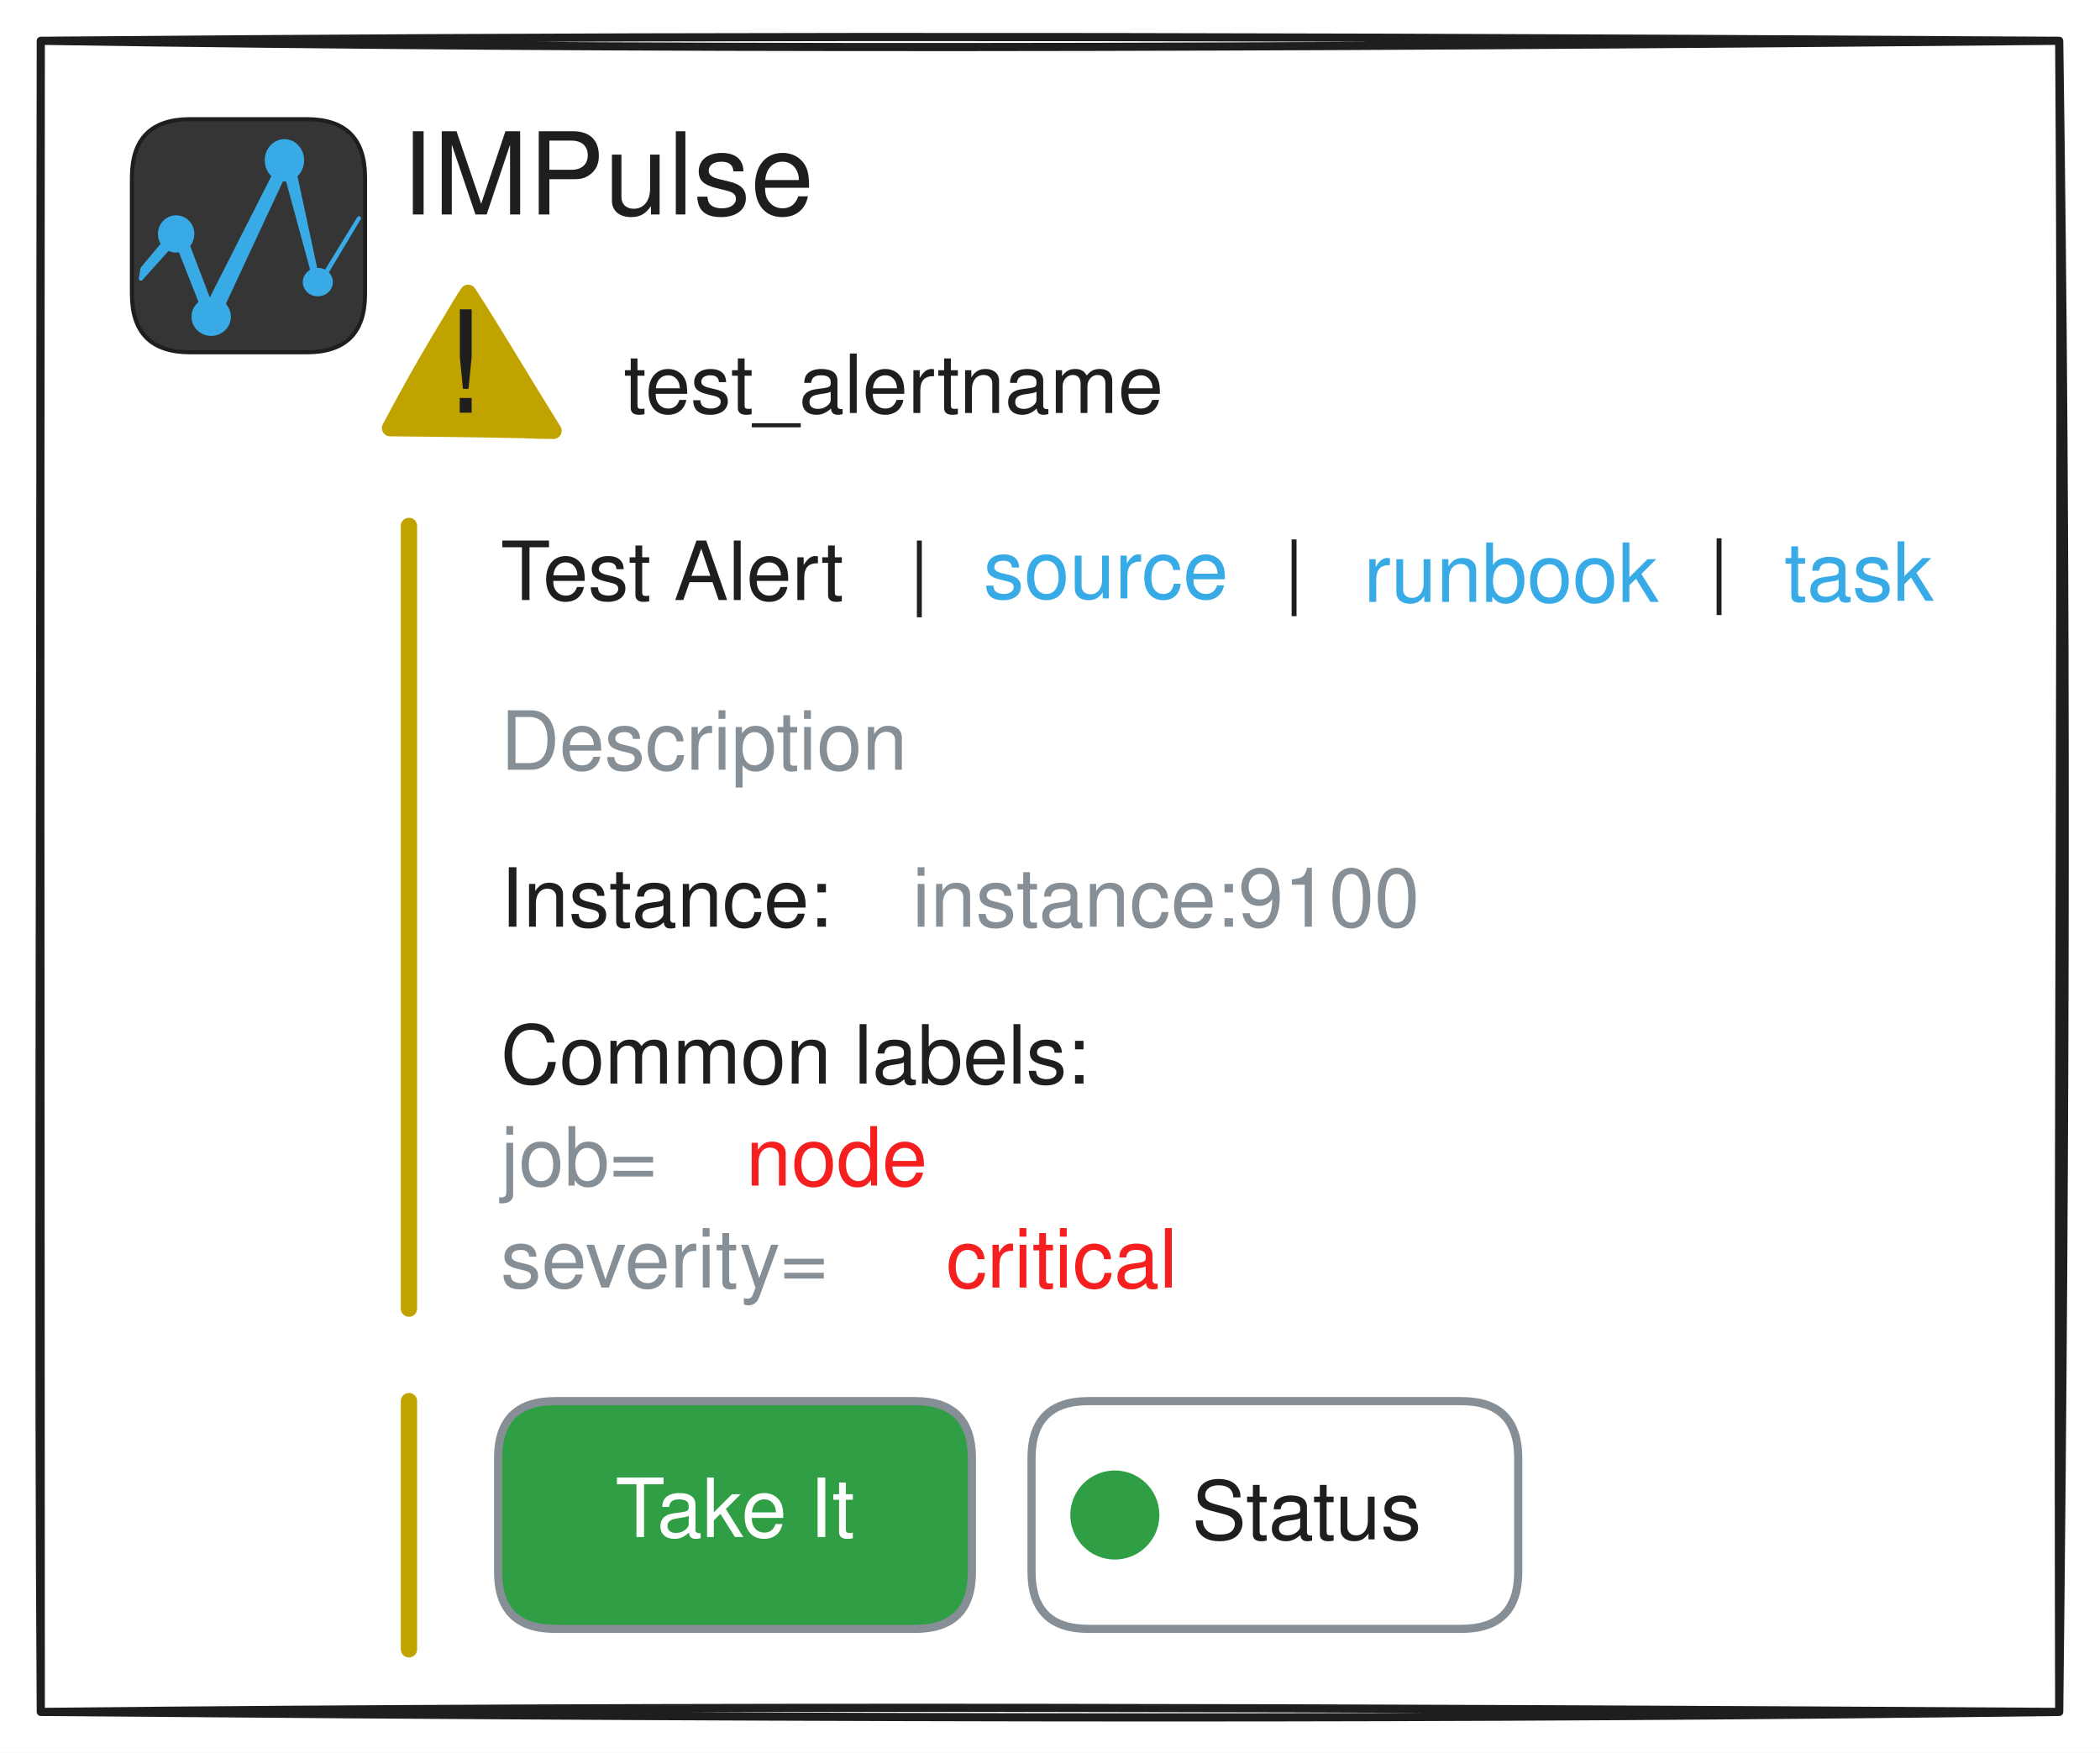
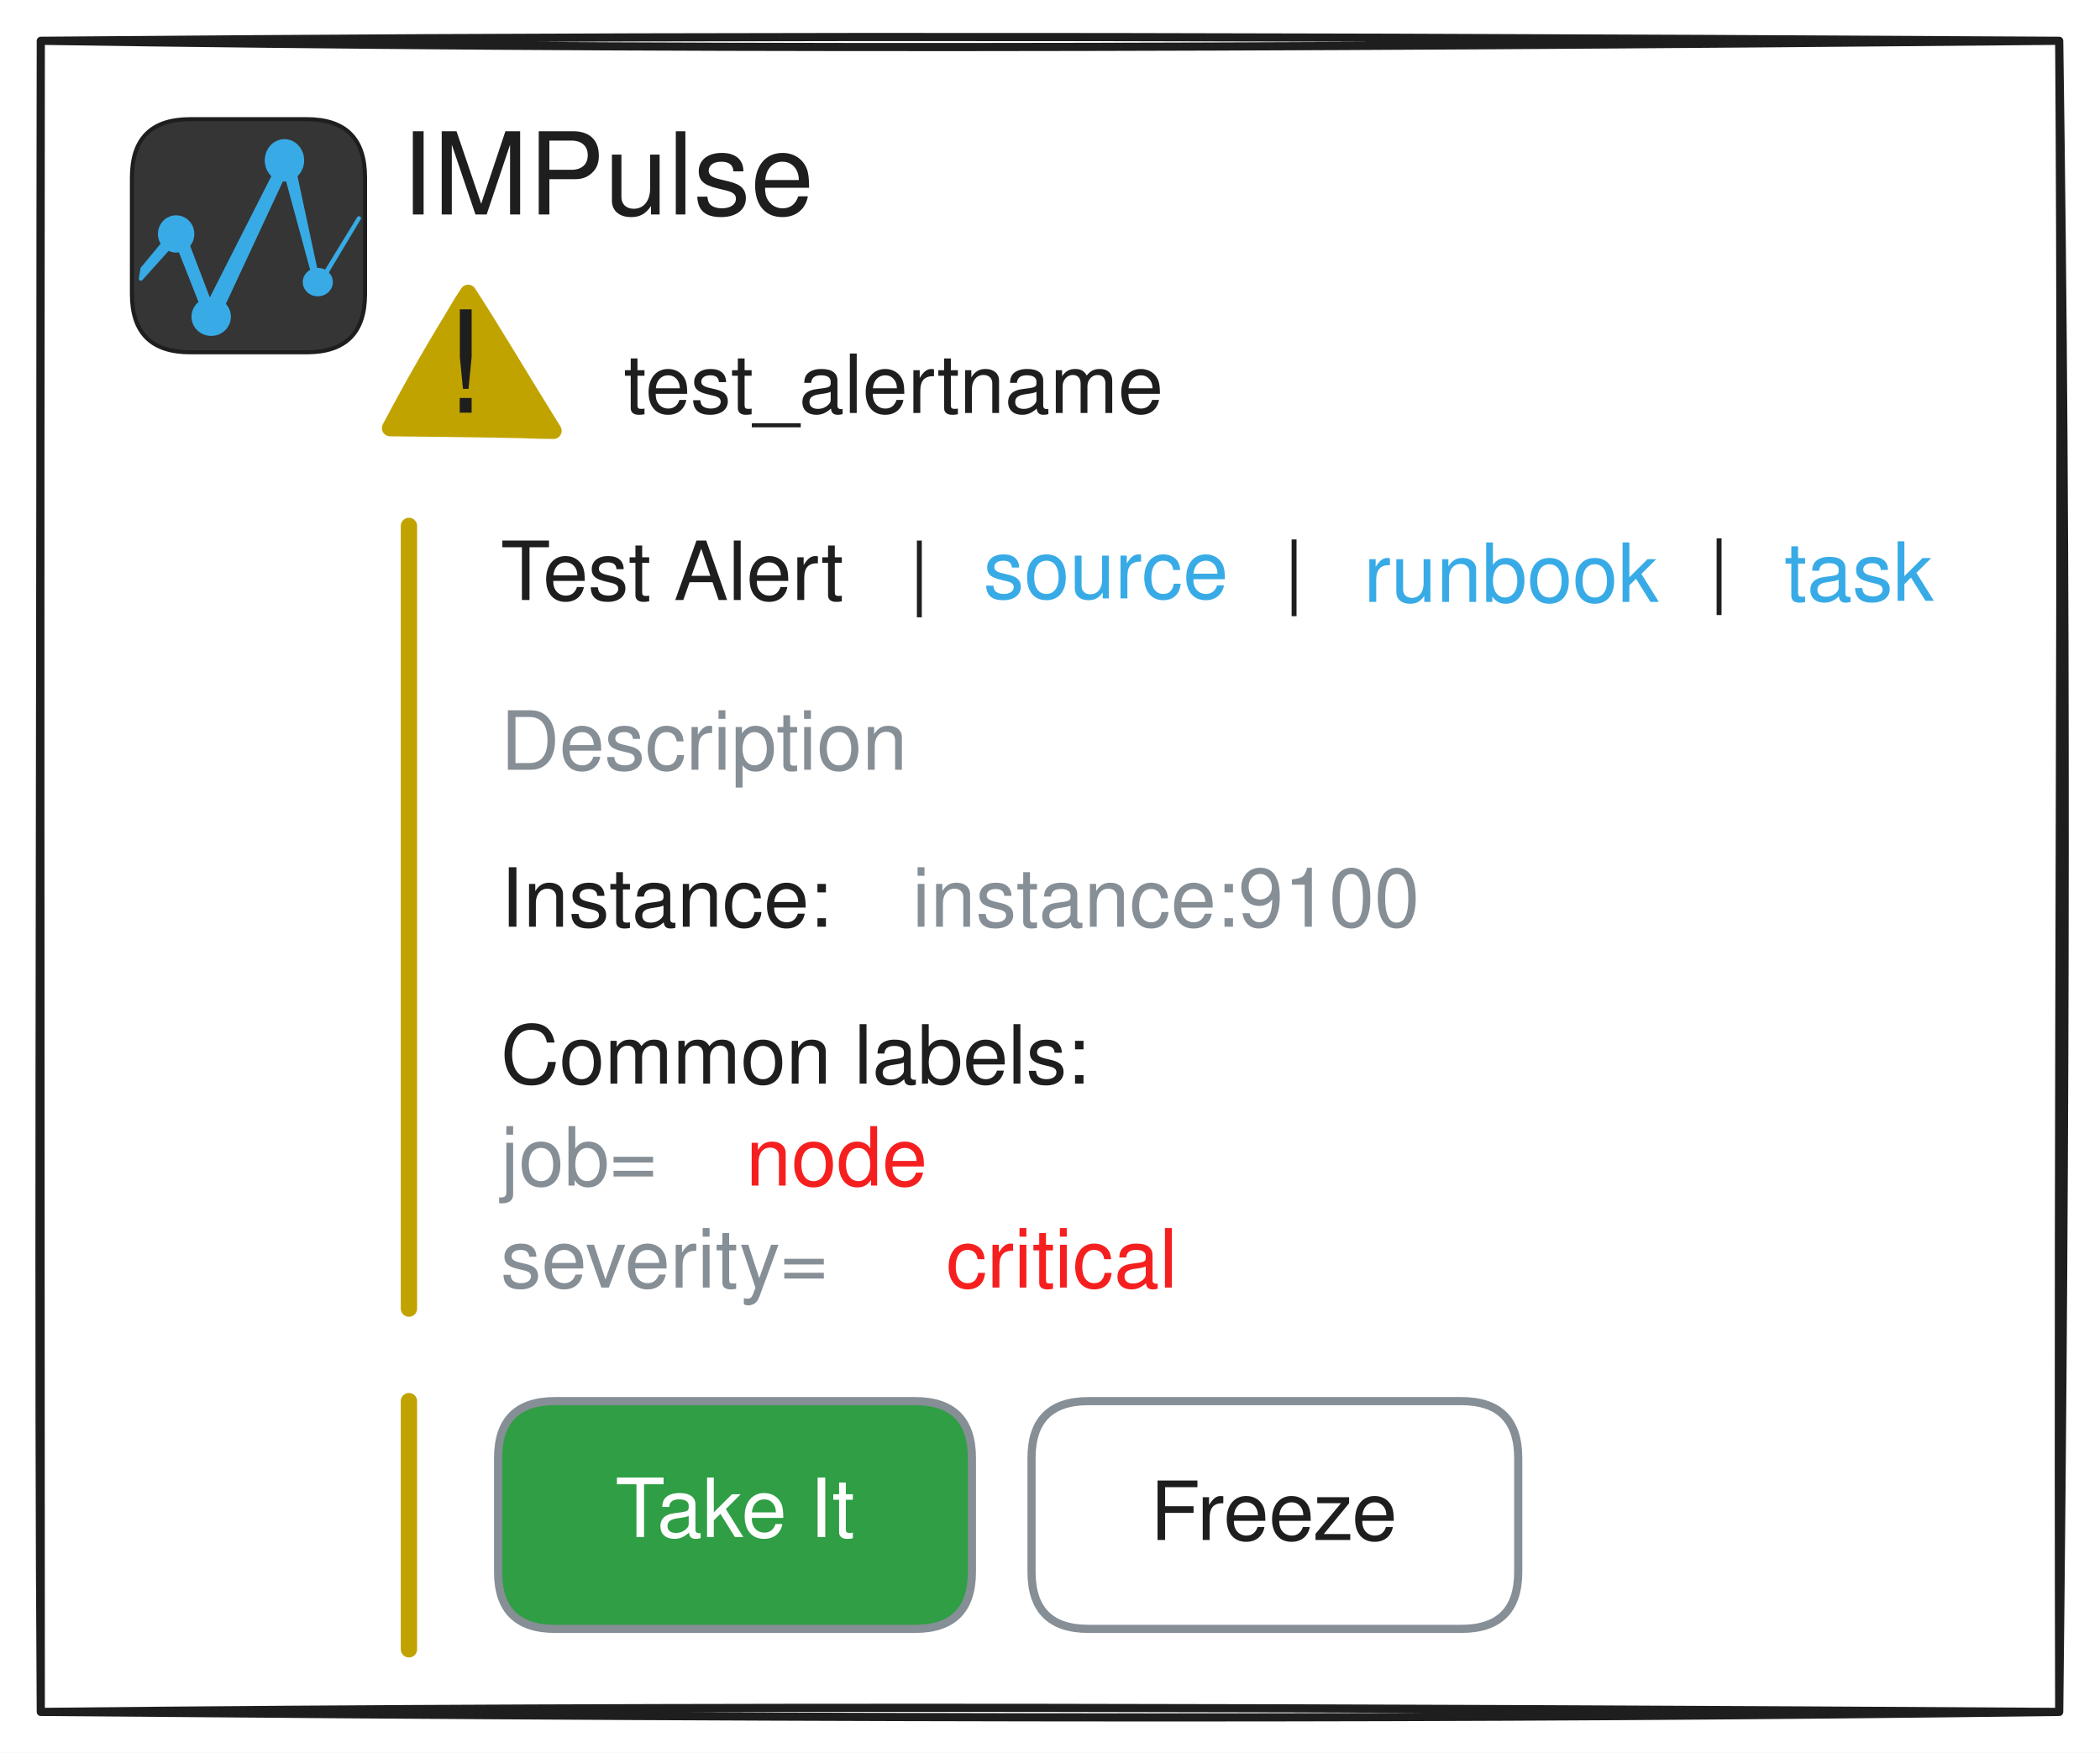
<svg xmlns="http://www.w3.org/2000/svg" version="1.1" viewBox="0 0 514.771 429.663" width="514.771" height="429.663">
  <defs>
    <style class="style-fonts">
      </style>
  </defs>
  <rect x="0" y="0" width="514.771" height="429.663" fill="#ffffff" />
  <g stroke-linecap="round" transform="translate(10 10) rotate(0 247.3856 204.8313)">
    <path d="M0 0 C124.33 -1.03, 247.16 -1.44, 494.77 0 M0 0 C146.37 2.22, 293.07 1.86, 494.77 0 M494.77 0 C495.64 122.54, 494.33 244.22, 494.77 409.66 M494.77 0 C496.69 130.82, 496.44 262.49, 494.77 409.66 M494.77 409.66 C351.78 411.51, 208.75 411.4, 0 409.66 M494.77 409.66 C326.53 408.65, 159.33 408.02, 0 409.66 M0 409.66 C-0.65 316.82, -0.14 224.49, 0 0 M0 409.66 C-0.06 260.91, -0.21 111.13, 0 0" stroke="#1e1e1e" stroke-width="2" fill="none" />
  </g>
  <g transform="translate(98.4026 28.91543) rotate(0 50.57227 16.1)">
    <text x="0" y="23.661" font-family="Helvetica, Segoe UI Emoji" font-size="28px" fill="#1e1e1e" text-anchor="start" style="white-space: pre;" direction="ltr" dominant-baseline="alphabetic">IMPulse</text>
  </g>
  <g stroke-linecap="round" transform="translate(32.34005 29.21727) rotate(0 28.56915 28.56915)">
    <path d="M14.28 0 C25.2 0, 36.12 0, 42.85 0 C52.38 0, 57.14 4.76, 57.14 14.28 C57.14 22.42, 57.14 30.55, 57.14 42.85 C57.14 52.38, 52.38 57.14, 42.85 57.14 C31.88 57.14, 20.9 57.14, 14.28 57.14 C4.76 57.14, 0 52.38, 0 42.85 C0 36.57, 0 30.29, 0 14.28 C0 4.76, 4.76 0, 14.28 0" stroke="none" stroke-width="0" fill="#353535" />
    <path d="M14.28 0 C21.97 0, 29.66 0, 42.85 0 M14.28 0 C25.62 0, 36.95 0, 42.85 0 M42.85 0 C52.38 0, 57.14 4.76, 57.14 14.28 M42.85 0 C52.38 0, 57.14 4.76, 57.14 14.28 M57.14 14.28 C57.14 22.52, 57.14 30.75, 57.14 42.85 M57.14 14.28 C57.14 20.18, 57.14 26.08, 57.14 42.85 M57.14 42.85 C57.14 52.38, 52.38 57.14, 42.85 57.14 M57.14 42.85 C57.14 52.38, 52.38 57.14, 42.85 57.14 M42.85 57.14 C33.67 57.14, 24.49 57.14, 14.28 57.14 M42.85 57.14 C34.87 57.14, 26.89 57.14, 14.28 57.14 M14.28 57.14 C4.76 57.14, 0 52.38, 0 42.85 M14.28 57.14 C4.76 57.14, 0 52.38, 0 42.85 M0 42.85 C0 35.76, 0 28.66, 0 14.28 M0 42.85 C0 36.44, 0 30.02, 0 14.28 M0 14.28 C0 4.76, 4.76 0, 14.28 0 M0 14.28 C0 4.76, 4.76 0, 14.28 0" stroke="#1e1e1e" stroke-width="1" fill="none" />
  </g>
  <g stroke-linecap="round">
    <g transform="translate(34.93636 65.87213) rotate(0 26.3208 -7.580325)" fill-rule="evenodd">
      <path d="M0 0 L9.1 -10.96 L16.43 8.28 L35.89 -30.08 L43.15 3.8 L53.05 -12.37 L42.81 4.72 L35.03 -23.92 L16.94 14.92 L8.22 -7.15 L-0.41 2.45" stroke="none" stroke-width="0" fill="#38abe6" fill-rule="evenodd" />
      <path d="M0 0 C2 -2.41, 4 -4.82, 9.1 -10.96 M0 0 C2.81 -3.39, 5.63 -6.77, 9.1 -10.96 M9.1 -10.96 C11.01 -5.96, 12.91 -0.97, 16.43 8.28 M9.1 -10.96 C11.13 -5.65, 13.15 -0.34, 16.43 8.28 M16.43 8.28 C23.04 -4.75, 29.66 -17.79, 35.89 -30.08 M16.43 8.28 C21.12 -0.96, 25.81 -10.2, 35.89 -30.08 M35.89 -30.08 C38.22 -19.2, 40.56 -8.31, 43.15 3.8 M35.89 -30.08 C37.92 -20.62, 39.95 -11.15, 43.15 3.8 M43.15 3.8 C45.87 -0.64, 48.59 -5.08, 53.05 -12.37 M43.15 3.8 C46.92 -2.36, 50.69 -8.52, 53.05 -12.37 M53.05 -12.37 C50.42 -7.98, 47.79 -3.59, 42.81 4.72 M53.05 -12.37 C50.79 -8.6, 48.54 -4.83, 42.81 4.72 M42.81 4.72 C39.76 -6.52, 36.7 -17.76, 35.03 -23.92 M42.81 4.72 C41.01 -1.92, 39.2 -8.55, 35.03 -23.92 M35.03 -23.92 C30.53 -14.28, 26.04 -4.63, 16.94 14.92 M35.03 -23.92 C28.21 -9.29, 21.39 5.35, 16.94 14.92 M16.94 14.92 C14.2 7.99, 11.46 1.06, 8.22 -7.15 M16.94 14.92 C15.02 10.07, 13.1 5.22, 8.22 -7.15 M8.22 -7.15 C4.95 -3.51, 1.68 0.13, -0.41 2.45 M8.22 -7.15 C5.65 -4.28, 3.07 -1.42, -0.41 2.45 M-0.41 2.45 C-0.33 1.93, -0.24 1.42, 0 0 M-0.41 2.45 C-0.25 1.48, -0.09 0.51, 0 0" stroke="#38abe6" stroke-width="1" fill="none" />
    </g>
  </g>
  <mask />
  <g stroke-linecap="round" transform="translate(65.39795 34.6108) rotate(0 4.328093 4.695215)">
    <path d="M8.66 4.7 C8.66 4.97, 8.63 5.24, 8.59 5.51 C8.55 5.78, 8.48 6.05, 8.4 6.3 C8.31 6.56, 8.2 6.81, 8.08 7.04 C7.95 7.28, 7.8 7.51, 7.64 7.71 C7.48 7.92, 7.3 8.12, 7.11 8.29 C6.92 8.47, 6.71 8.63, 6.49 8.76 C6.28 8.9, 6.04 9.01, 5.81 9.11 C5.57 9.2, 5.33 9.27, 5.08 9.32 C4.83 9.37, 4.58 9.39, 4.33 9.39 C4.08 9.39, 3.82 9.37, 3.58 9.32 C3.33 9.27, 3.08 9.2, 2.85 9.11 C2.61 9.01, 2.38 8.9, 2.16 8.76 C1.95 8.63, 1.74 8.47, 1.55 8.29 C1.35 8.12, 1.17 7.92, 1.01 7.71 C0.85 7.51, 0.71 7.28, 0.58 7.04 C0.45 6.81, 0.35 6.56, 0.26 6.3 C0.18 6.05, 0.11 5.78, 0.07 5.51 C0.02 5.24, 0 4.97, 0 4.7 C0 4.42, 0.02 4.15, 0.07 3.88 C0.11 3.61, 0.18 3.34, 0.26 3.09 C0.35 2.83, 0.45 2.58, 0.58 2.35 C0.71 2.11, 0.85 1.89, 1.01 1.68 C1.17 1.47, 1.35 1.27, 1.55 1.1 C1.74 0.92, 1.95 0.76, 2.16 0.63 C2.38 0.49, 2.61 0.38, 2.85 0.28 C3.08 0.19, 3.33 0.12, 3.58 0.07 C3.82 0.02, 4.08 0, 4.33 0 C4.58 0, 4.83 0.02, 5.08 0.07 C5.33 0.12, 5.57 0.19, 5.81 0.28 C6.04 0.38, 6.28 0.49, 6.49 0.63 C6.71 0.76, 6.92 0.92, 7.11 1.1 C7.3 1.27, 7.48 1.47, 7.64 1.68 C7.8 1.89, 7.95 2.11, 8.08 2.35 C8.2 2.58, 8.31 2.83, 8.4 3.09 C8.48 3.34, 8.55 3.61, 8.59 3.88 C8.63 4.15, 8.65 4.56, 8.66 4.7 C8.67 4.83, 8.67 4.56, 8.66 4.7" stroke="none" stroke-width="0" fill="#38abe6" />
    <path d="M8.66 4.7 C8.66 4.97, 8.63 5.24, 8.59 5.51 C8.55 5.78, 8.48 6.05, 8.4 6.3 C8.31 6.56, 8.2 6.81, 8.08 7.04 C7.95 7.28, 7.8 7.51, 7.64 7.71 C7.48 7.92, 7.3 8.12, 7.11 8.29 C6.92 8.47, 6.71 8.63, 6.49 8.76 C6.28 8.9, 6.04 9.01, 5.81 9.11 C5.57 9.2, 5.33 9.27, 5.08 9.32 C4.83 9.37, 4.58 9.39, 4.33 9.39 C4.08 9.39, 3.82 9.37, 3.58 9.32 C3.33 9.27, 3.08 9.2, 2.85 9.11 C2.61 9.01, 2.38 8.9, 2.16 8.76 C1.95 8.63, 1.74 8.47, 1.55 8.29 C1.35 8.12, 1.17 7.92, 1.01 7.71 C0.85 7.51, 0.71 7.28, 0.58 7.04 C0.45 6.81, 0.35 6.56, 0.26 6.3 C0.18 6.05, 0.11 5.78, 0.07 5.51 C0.02 5.24, 0 4.97, 0 4.7 C0 4.42, 0.02 4.15, 0.07 3.88 C0.11 3.61, 0.18 3.34, 0.26 3.09 C0.35 2.83, 0.45 2.58, 0.58 2.35 C0.71 2.11, 0.85 1.89, 1.01 1.68 C1.17 1.47, 1.35 1.27, 1.55 1.1 C1.74 0.92, 1.95 0.76, 2.16 0.63 C2.38 0.49, 2.61 0.38, 2.85 0.28 C3.08 0.19, 3.33 0.12, 3.58 0.07 C3.82 0.02, 4.08 0, 4.33 0 C4.58 0, 4.83 0.02, 5.08 0.07 C5.33 0.12, 5.57 0.19, 5.81 0.28 C6.04 0.38, 6.28 0.49, 6.49 0.63 C6.71 0.76, 6.92 0.92, 7.11 1.1 C7.3 1.27, 7.48 1.47, 7.64 1.68 C7.8 1.89, 7.95 2.11, 8.08 2.35 C8.2 2.58, 8.31 2.83, 8.4 3.09 C8.48 3.34, 8.55 3.61, 8.59 3.88 C8.63 4.15, 8.65 4.56, 8.66 4.7 C8.67 4.83, 8.67 4.56, 8.66 4.7" stroke="#38abe6" stroke-width="1" fill="none" />
  </g>
  <g stroke-linecap="round" transform="translate(47.44154 73.42686) rotate(0 4.328104 4.209458)">
    <path d="M8.66 4.21 C8.66 4.45, 8.63 4.7, 8.59 4.94 C8.55 5.18, 8.48 5.42, 8.4 5.65 C8.31 5.88, 8.2 6.1, 8.08 6.31 C7.95 6.53, 7.8 6.73, 7.64 6.92 C7.48 7.1, 7.3 7.28, 7.11 7.43 C6.92 7.59, 6.71 7.73, 6.49 7.85 C6.28 7.98, 6.04 8.08, 5.81 8.17 C5.57 8.25, 5.33 8.31, 5.08 8.35 C4.83 8.4, 4.58 8.42, 4.33 8.42 C4.08 8.42, 3.82 8.4, 3.58 8.35 C3.33 8.31, 3.08 8.25, 2.85 8.17 C2.61 8.08, 2.38 7.98, 2.16 7.85 C1.95 7.73, 1.74 7.59, 1.55 7.43 C1.35 7.28, 1.17 7.1, 1.01 6.92 C0.85 6.73, 0.71 6.53, 0.58 6.31 C0.45 6.1, 0.35 5.88, 0.26 5.65 C0.18 5.42, 0.11 5.18, 0.07 4.94 C0.02 4.7, 0 4.45, 0 4.21 C0 3.97, 0.02 3.72, 0.07 3.48 C0.11 3.24, 0.18 3, 0.26 2.77 C0.35 2.54, 0.45 2.32, 0.58 2.1 C0.71 1.89, 0.85 1.69, 1.01 1.5 C1.17 1.32, 1.35 1.14, 1.55 0.98 C1.74 0.83, 1.95 0.69, 2.16 0.56 C2.38 0.44, 2.61 0.34, 2.85 0.25 C3.08 0.17, 3.33 0.11, 3.58 0.06 C3.82 0.02, 4.08 0, 4.33 0 C4.58 0, 4.83 0.02, 5.08 0.06 C5.33 0.11, 5.57 0.17, 5.81 0.25 C6.04 0.34, 6.28 0.44, 6.49 0.56 C6.71 0.69, 6.92 0.83, 7.11 0.98 C7.3 1.14, 7.48 1.32, 7.64 1.5 C7.8 1.69, 7.95 1.89, 8.08 2.1 C8.2 2.32, 8.31 2.54, 8.4 2.77 C8.48 3, 8.55 3.24, 8.59 3.48 C8.63 3.72, 8.65 4.09, 8.66 4.21 C8.67 4.33, 8.67 4.09, 8.66 4.21" stroke="none" stroke-width="0" fill="#38abe6" />
    <path d="M8.66 4.21 C8.66 4.45, 8.63 4.7, 8.59 4.94 C8.55 5.18, 8.48 5.42, 8.4 5.65 C8.31 5.88, 8.2 6.1, 8.08 6.31 C7.95 6.53, 7.8 6.73, 7.64 6.92 C7.48 7.1, 7.3 7.28, 7.11 7.43 C6.92 7.59, 6.71 7.73, 6.49 7.85 C6.28 7.98, 6.04 8.08, 5.81 8.17 C5.57 8.25, 5.33 8.31, 5.08 8.35 C4.83 8.4, 4.58 8.42, 4.33 8.42 C4.08 8.42, 3.82 8.4, 3.58 8.35 C3.33 8.31, 3.08 8.25, 2.85 8.17 C2.61 8.08, 2.38 7.98, 2.16 7.85 C1.95 7.73, 1.74 7.59, 1.55 7.43 C1.35 7.28, 1.17 7.1, 1.01 6.92 C0.85 6.73, 0.71 6.53, 0.58 6.31 C0.45 6.1, 0.35 5.88, 0.26 5.65 C0.18 5.42, 0.11 5.18, 0.07 4.94 C0.02 4.7, 0 4.45, 0 4.21 C0 3.97, 0.02 3.72, 0.07 3.48 C0.11 3.24, 0.18 3, 0.26 2.77 C0.35 2.54, 0.45 2.32, 0.58 2.1 C0.71 1.89, 0.85 1.69, 1.01 1.5 C1.17 1.32, 1.35 1.14, 1.55 0.98 C1.74 0.83, 1.95 0.69, 2.16 0.56 C2.38 0.44, 2.61 0.34, 2.85 0.25 C3.08 0.17, 3.33 0.11, 3.58 0.06 C3.82 0.02, 4.08 0, 4.33 0 C4.58 0, 4.83 0.02, 5.08 0.06 C5.33 0.11, 5.57 0.17, 5.81 0.25 C6.04 0.34, 6.28 0.44, 6.49 0.56 C6.71 0.69, 6.92 0.83, 7.11 0.98 C7.3 1.14, 7.48 1.32, 7.64 1.5 C7.8 1.69, 7.95 1.89, 8.08 2.1 C8.2 2.32, 8.31 2.54, 8.4 2.77 C8.48 3, 8.55 3.24, 8.59 3.48 C8.63 3.72, 8.65 4.09, 8.66 4.21 C8.67 4.33, 8.67 4.09, 8.66 4.21" stroke="#38abe6" stroke-width="1" fill="none" />
  </g>
  <g stroke-linecap="round" transform="translate(39.2104 53.28057) rotate(0 3.967423 4.069666)">
    <path d="M7.93 4.07 C7.93 4.31, 7.91 4.54, 7.87 4.78 C7.83 5.01, 7.77 5.24, 7.7 5.46 C7.62 5.68, 7.52 5.9, 7.4 6.1 C7.29 6.31, 7.15 6.51, 7.01 6.69 C6.86 6.87, 6.69 7.04, 6.52 7.19 C6.34 7.34, 6.15 7.48, 5.95 7.59 C5.75 7.71, 5.54 7.81, 5.32 7.89 C5.11 7.97, 4.88 8.04, 4.66 8.08 C4.43 8.12, 4.2 8.14, 3.97 8.14 C3.74 8.14, 3.5 8.12, 3.28 8.08 C3.05 8.04, 2.83 7.97, 2.61 7.89 C2.39 7.81, 2.18 7.71, 1.98 7.59 C1.78 7.48, 1.59 7.34, 1.42 7.19 C1.24 7.04, 1.08 6.87, 0.93 6.69 C0.78 6.51, 0.65 6.31, 0.53 6.1 C0.42 5.9, 0.32 5.68, 0.24 5.46 C0.16 5.24, 0.1 5.01, 0.06 4.78 C0.02 4.54, 0 4.31, 0 4.07 C0 3.83, 0.02 3.59, 0.06 3.36 C0.1 3.13, 0.16 2.9, 0.24 2.68 C0.32 2.46, 0.42 2.24, 0.53 2.03 C0.65 1.83, 0.78 1.63, 0.93 1.45 C1.08 1.27, 1.24 1.1, 1.42 0.95 C1.59 0.8, 1.78 0.66, 1.98 0.55 C2.18 0.43, 2.39 0.33, 2.61 0.25 C2.83 0.16, 3.05 0.1, 3.28 0.06 C3.5 0.02, 3.74 0, 3.97 0 C4.2 0, 4.43 0.02, 4.66 0.06 C4.88 0.1, 5.11 0.16, 5.32 0.25 C5.54 0.33, 5.75 0.43, 5.95 0.55 C6.15 0.66, 6.34 0.8, 6.52 0.95 C6.69 1.1, 6.86 1.27, 7.01 1.45 C7.15 1.63, 7.29 1.83, 7.4 2.03 C7.52 2.24, 7.62 2.46, 7.7 2.68 C7.77 2.9, 7.83 3.13, 7.87 3.36 C7.91 3.59, 7.92 3.95, 7.93 4.07 C7.94 4.19, 7.94 3.95, 7.93 4.07" stroke="none" stroke-width="0" fill="#38abe6" />
    <path d="M7.93 4.07 C7.93 4.31, 7.91 4.54, 7.87 4.78 C7.83 5.01, 7.77 5.24, 7.7 5.46 C7.62 5.68, 7.52 5.9, 7.4 6.1 C7.29 6.31, 7.15 6.51, 7.01 6.69 C6.86 6.87, 6.69 7.04, 6.52 7.19 C6.34 7.34, 6.15 7.48, 5.95 7.59 C5.75 7.71, 5.54 7.81, 5.32 7.89 C5.11 7.97, 4.88 8.04, 4.66 8.08 C4.43 8.12, 4.2 8.14, 3.97 8.14 C3.74 8.14, 3.5 8.12, 3.28 8.08 C3.05 8.04, 2.83 7.97, 2.61 7.89 C2.39 7.81, 2.18 7.71, 1.98 7.59 C1.78 7.48, 1.59 7.34, 1.42 7.19 C1.24 7.04, 1.08 6.87, 0.93 6.69 C0.78 6.51, 0.65 6.31, 0.53 6.1 C0.42 5.9, 0.32 5.68, 0.24 5.46 C0.16 5.24, 0.1 5.01, 0.06 4.78 C0.02 4.54, 0 4.31, 0 4.07 C0 3.83, 0.02 3.59, 0.06 3.36 C0.1 3.13, 0.16 2.9, 0.24 2.68 C0.32 2.46, 0.42 2.24, 0.53 2.03 C0.65 1.83, 0.78 1.63, 0.93 1.45 C1.08 1.27, 1.24 1.1, 1.42 0.95 C1.59 0.8, 1.78 0.66, 1.98 0.55 C2.18 0.43, 2.39 0.33, 2.61 0.25 C2.83 0.16, 3.05 0.1, 3.28 0.06 C3.5 0.02, 3.74 0, 3.97 0 C4.2 0, 4.43 0.02, 4.66 0.06 C4.88 0.1, 5.11 0.16, 5.32 0.25 C5.54 0.33, 5.75 0.43, 5.95 0.55 C6.15 0.66, 6.34 0.8, 6.52 0.95 C6.69 1.1, 6.86 1.27, 7.01 1.45 C7.15 1.63, 7.29 1.83, 7.4 2.03 C7.52 2.24, 7.62 2.46, 7.7 2.68 C7.77 2.9, 7.83 3.13, 7.87 3.36 C7.91 3.59, 7.92 3.95, 7.93 4.07 C7.94 4.19, 7.94 3.95, 7.93 4.07" stroke="#38abe6" stroke-width="1" fill="none" />
  </g>
  <g stroke-linecap="round" transform="translate(74.70955 66.16183) rotate(0 3.194536 2.989254)">
    <path d="M6.39 2.99 C6.39 3.16, 6.37 3.34, 6.34 3.51 C6.31 3.68, 6.26 3.85, 6.2 4.01 C6.13 4.17, 6.05 4.33, 5.96 4.48 C5.87 4.63, 5.76 4.78, 5.64 4.91 C5.52 5.04, 5.39 5.17, 5.25 5.28 C5.11 5.39, 4.95 5.49, 4.79 5.58 C4.63 5.66, 4.46 5.74, 4.29 5.8 C4.11 5.86, 3.93 5.9, 3.75 5.93 C3.57 5.96, 3.38 5.98, 3.19 5.98 C3.01 5.98, 2.82 5.96, 2.64 5.93 C2.46 5.9, 2.28 5.86, 2.1 5.8 C1.93 5.74, 1.76 5.66, 1.6 5.58 C1.44 5.49, 1.28 5.39, 1.14 5.28 C1 5.17, 0.87 5.04, 0.75 4.91 C0.63 4.78, 0.52 4.63, 0.43 4.48 C0.34 4.33, 0.26 4.17, 0.19 4.01 C0.13 3.85, 0.08 3.68, 0.05 3.51 C0.02 3.34, 0 3.16, 0 2.99 C0 2.82, 0.02 2.64, 0.05 2.47 C0.08 2.3, 0.13 2.13, 0.19 1.97 C0.26 1.8, 0.34 1.64, 0.43 1.49 C0.52 1.34, 0.63 1.2, 0.75 1.07 C0.87 0.94, 1 0.81, 1.14 0.7 C1.28 0.59, 1.44 0.49, 1.6 0.4 C1.76 0.31, 1.93 0.24, 2.1 0.18 C2.28 0.12, 2.46 0.08, 2.64 0.05 C2.82 0.02, 3.01 0, 3.19 0 C3.38 0, 3.57 0.02, 3.75 0.05 C3.93 0.08, 4.11 0.12, 4.29 0.18 C4.46 0.24, 4.63 0.31, 4.79 0.4 C4.95 0.49, 5.11 0.59, 5.25 0.7 C5.39 0.81, 5.52 0.94, 5.64 1.07 C5.76 1.2, 5.87 1.34, 5.96 1.49 C6.05 1.64, 6.13 1.8, 6.2 1.97 C6.26 2.13, 6.31 2.3, 6.34 2.47 C6.37 2.64, 6.38 2.9, 6.39 2.99 C6.4 3.08, 6.4 2.9, 6.39 2.99" stroke="none" stroke-width="0" fill="#38abe6" />
    <path d="M6.39 2.99 C6.39 3.16, 6.37 3.34, 6.34 3.51 C6.31 3.68, 6.26 3.85, 6.2 4.01 C6.13 4.17, 6.05 4.33, 5.96 4.48 C5.87 4.63, 5.76 4.78, 5.64 4.91 C5.52 5.04, 5.39 5.17, 5.25 5.28 C5.11 5.39, 4.95 5.49, 4.79 5.58 C4.63 5.66, 4.46 5.74, 4.29 5.8 C4.11 5.86, 3.93 5.9, 3.75 5.93 C3.57 5.96, 3.38 5.98, 3.19 5.98 C3.01 5.98, 2.82 5.96, 2.64 5.93 C2.46 5.9, 2.28 5.86, 2.1 5.8 C1.93 5.74, 1.76 5.66, 1.6 5.58 C1.44 5.49, 1.28 5.39, 1.14 5.28 C1 5.17, 0.87 5.04, 0.75 4.91 C0.63 4.78, 0.52 4.63, 0.43 4.48 C0.34 4.33, 0.26 4.17, 0.19 4.01 C0.13 3.85, 0.08 3.68, 0.05 3.51 C0.02 3.34, 0 3.16, 0 2.99 C0 2.82, 0.02 2.64, 0.05 2.47 C0.08 2.3, 0.13 2.13, 0.19 1.97 C0.26 1.8, 0.34 1.64, 0.43 1.49 C0.52 1.34, 0.63 1.2, 0.75 1.07 C0.87 0.94, 1 0.81, 1.14 0.7 C1.28 0.59, 1.44 0.49, 1.6 0.4 C1.76 0.31, 1.93 0.24, 2.1 0.18 C2.28 0.12, 2.46 0.08, 2.64 0.05 C2.82 0.02, 3.01 0, 3.19 0 C3.38 0, 3.57 0.02, 3.75 0.05 C3.93 0.08, 4.11 0.12, 4.29 0.18 C4.46 0.24, 4.63 0.31, 4.79 0.4 C4.95 0.49, 5.11 0.59, 5.25 0.7 C5.39 0.81, 5.52 0.94, 5.64 1.07 C5.76 1.2, 5.87 1.34, 5.96 1.49 C6.05 1.64, 6.13 1.8, 6.2 1.97 C6.26 2.13, 6.31 2.3, 6.34 2.47 C6.37 2.64, 6.38 2.9, 6.39 2.99 C6.4 3.08, 6.4 2.9, 6.39 2.99" stroke="#38abe6" stroke-width="1" fill="none" />
  </g>
  <g transform="translate(152.9048 84.33413) rotate(0 66.14746 11.5)">
    <text x="0" y="16.9" font-family="Helvetica, Segoe UI Emoji" font-size="20px" fill="#1e1e1e" text-anchor="start" style="white-space: pre;" direction="ltr" dominant-baseline="alphabetic">test_alertname</text>
  </g>
  <g stroke-linecap="round">
    <g transform="translate(100.2472 128.9282) rotate(0 0 95.93748)">
      <path d="M0 0 C0 56.85, 0 113.69, 0 191.87 M0 0 C0 76.6, 0 153.2, 0 191.87" stroke="#c1a300" stroke-width="4" fill="none" />
    </g>
  </g>
  <mask />
  <g transform="translate(122.7174 171.8013) rotate(0 50.01953 11.5)">
    <text x="0" y="16.9" font-family="Helvetica, Segoe UI Emoji" font-size="20px" fill="#868e96" text-anchor="start" style="white-space: pre;" direction="ltr" dominant-baseline="alphabetic">Description</text>
  </g>
  <g transform="translate(122.7174 210.2683) rotate(0 43.35938 11.5)">
    <text x="0" y="16.9" font-family="Helvetica, Segoe UI Emoji" font-size="20px" fill="#1e1e1e" text-anchor="start" style="white-space: pre;" direction="ltr" dominant-baseline="alphabetic">Instance: </text>
  </g>
  <g transform="translate(223.6173 210.2683) rotate(0 62.27051 11.5)">
    <text x="0" y="16.9" font-family="Helvetica, Segoe UI Emoji" font-size="20px" fill="#868e96" text-anchor="start" style="white-space: pre;" direction="ltr" dominant-baseline="alphabetic">instance:9100</text>
  </g>
  <g transform="translate(122.7174 248.7353) rotate(0 72.25098 11.5)">
    <text x="0" y="16.9" font-family="Helvetica, Segoe UI Emoji" font-size="20px" fill="#1e1e1e" text-anchor="start" style="white-space: pre;" direction="ltr" dominant-baseline="alphabetic">Common labels:</text>
  </g>
  <g transform="translate(122.7174 273.7353) rotate(0 24.74121 11.5)">
    <text x="0" y="16.9" font-family="Helvetica, Segoe UI Emoji" font-size="20px" fill="#868e96" text-anchor="start" style="white-space: pre;" direction="ltr" dominant-baseline="alphabetic">  job=</text>
  </g>
  <g transform="translate(182.8573 273.7353) rotate(0 22.24609 11.5)">
    <text x="0" y="16.9" font-family="Helvetica, Segoe UI Emoji" font-size="20px" fill="#f61f1f" text-anchor="start" style="white-space: pre;" direction="ltr" dominant-baseline="alphabetic">node</text>
  </g>
  <g transform="translate(122.7174 298.7353) rotate(0 45.84961 11.5)">
    <text x="0" y="16.9" font-family="Helvetica, Segoe UI Emoji" font-size="20px" fill="#868e96" text-anchor="start" style="white-space: pre;" direction="ltr" dominant-baseline="alphabetic">  severity=</text>
  </g>
  <g transform="translate(231.9173 298.7353) rotate(0 28.33496 11.5)">
    <text x="0" y="16.9" font-family="Helvetica, Segoe UI Emoji" font-size="20px" fill="#f61f1f" text-anchor="start" style="white-space: pre;" direction="ltr" dominant-baseline="alphabetic">critical</text>
  </g>
  <g stroke-linecap="round" transform="translate(122.0997 343.4733) rotate(0 58.06981 27.91424)">
    <path d="M13.96 0 C47.39 0, 80.82 0, 102.18 0 C111.49 0, 116.14 4.65, 116.14 13.96 C116.14 20.28, 116.14 26.6, 116.14 41.87 C116.14 51.18, 111.49 55.83, 102.18 55.83 C80.68 55.83, 59.18 55.83, 13.96 55.83 C4.65 55.83, 0 51.18, 0 41.87 C0 31.26, 0 20.65, 0 13.96 C0 4.65, 4.65 0, 13.96 0" stroke="none" stroke-width="0" fill="#2f9e44" />
    <path d="M13.96 0 C47.79 0, 81.61 0, 102.18 0 M13.96 0 C36.75 0, 59.54 0, 102.18 0 M102.18 0 C111.49 0, 116.14 4.65, 116.14 13.96 M102.18 0 C111.49 0, 116.14 4.65, 116.14 13.96 M116.14 13.96 C116.14 25.11, 116.14 36.26, 116.14 41.87 M116.14 13.96 C116.14 24.97, 116.14 35.98, 116.14 41.87 M116.14 41.87 C116.14 51.18, 111.49 55.83, 102.18 55.83 M116.14 41.87 C116.14 51.18, 111.49 55.83, 102.18 55.83 M102.18 55.83 C67.46 55.83, 32.74 55.83, 13.96 55.83 M102.18 55.83 C72.6 55.83, 43.01 55.83, 13.96 55.83 M13.96 55.83 C4.65 55.83, 0 51.18, 0 41.87 M13.96 55.83 C4.65 55.83, 0 51.18, 0 41.87 M0 41.87 C0 33.81, 0 25.75, 0 13.96 M0 41.87 C0 34.8, 0 27.73, 0 13.96 M0 13.96 C0 4.65, 4.65 0, 13.96 0 M0 13.96 C0 4.65, 4.65 0, 13.96 0" stroke="#868e96" stroke-width="2" fill="none" />
  </g>
  <g transform="translate(150.7115 359.8875) rotate(0 29.45801 11.5)">
    <text x="29.458" y="16.9" font-family="Helvetica, Segoe UI Emoji" font-size="20px" fill="#ffffff" text-anchor="middle" style="white-space: pre;" direction="ltr" dominant-baseline="alphabetic">Take It</text>
  </g>
  <g stroke-linecap="round" transform="translate(252.8601 343.4733) rotate(0 59.65247 27.91424)">
    <path d="M13.96 0 C39.53 0, 65.11 0, 105.35 0 C114.65 0, 119.3 4.65, 119.3 13.96 C119.3 21.94, 119.3 29.93, 119.3 41.87 C119.3 51.18, 114.65 55.83, 105.35 55.83 C71.12 55.83, 36.89 55.83, 13.96 55.83 C4.65 55.83, 0 51.18, 0 41.87 C0 33.12, 0 24.37, 0 13.96 C0 4.65, 4.65 0, 13.96 0" stroke="none" stroke-width="0" fill="#ffffff" />
    <path d="M13.96 0 C43.32 0, 72.69 0, 105.35 0 M13.96 0 C39.49 0, 65.02 0, 105.35 0 M105.35 0 C114.65 0, 119.3 4.65, 119.3 13.96 M105.35 0 C114.65 0, 119.3 4.65, 119.3 13.96 M119.3 13.96 C119.3 20.89, 119.3 27.82, 119.3 41.87 M119.3 13.96 C119.3 20.23, 119.3 26.5, 119.3 41.87 M119.3 41.87 C119.3 51.18, 114.65 55.83, 105.35 55.83 M119.3 41.87 C119.3 51.18, 114.65 55.83, 105.35 55.83 M105.35 55.83 C70.42 55.83, 35.48 55.83, 13.96 55.83 M105.35 55.83 C71.81 55.83, 38.27 55.83, 13.96 55.83 M13.96 55.83 C4.65 55.83, 0 51.18, 0 41.87 M13.96 55.83 C4.65 55.83, 0 51.18, 0 41.87 M0 41.87 C0 31.15, 0 20.42, 0 13.96 M0 41.87 C0 31.23, 0 20.59, 0 13.96 M0 13.96 C0 4.65, 4.65 0, 13.96 0 M0 13.96 C0 4.65, 4.65 0, 13.96 0" stroke="#868e96" stroke-width="2" fill="none" />
  </g>
-   <g transform="translate(291.7357 360.4685) rotate(0 28.34961 11.5)">
-     <text x="56.699" y="16.9" font-family="Helvetica, Segoe UI Emoji" font-size="20px" fill="#1e1e1e" text-anchor="end" style="white-space: pre;" direction="ltr" dominant-baseline="alphabetic">Status</text>
-   </g>
-   <g stroke-linecap="round" transform="translate(262.3608 360.4685) rotate(0 10.91901 10.91901)">
-     <path d="M21.84 10.92 C21.84 11.55, 21.78 12.19, 21.67 12.82 C21.56 13.44, 21.4 14.06, 21.18 14.65 C20.96 15.25, 20.69 15.83, 20.38 16.38 C20.06 16.93, 19.69 17.45, 19.28 17.94 C18.88 18.42, 18.42 18.88, 17.94 19.28 C17.45 19.69, 16.93 20.06, 16.38 20.38 C15.83 20.69, 15.25 20.96, 14.65 21.18 C14.06 21.4, 13.44 21.56, 12.82 21.67 C12.19 21.78, 11.55 21.84, 10.92 21.84 C10.29 21.84, 9.65 21.78, 9.02 21.67 C8.4 21.56, 7.78 21.4, 7.18 21.18 C6.59 20.96, 6.01 20.69, 5.46 20.38 C4.91 20.06, 4.38 19.69, 3.9 19.28 C3.42 18.88, 2.96 18.42, 2.55 17.94 C2.15 17.45, 1.78 16.93, 1.46 16.38 C1.15 15.83, 0.87 15.25, 0.66 14.65 C0.44 14.06, 0.28 13.44, 0.17 12.82 C0.06 12.19, 0 11.55, 0 10.92 C0 10.29, 0.06 9.65, 0.17 9.02 C0.28 8.4, 0.44 7.78, 0.66 7.18 C0.87 6.59, 1.15 6.01, 1.46 5.46 C1.78 4.91, 2.15 4.38, 2.55 3.9 C2.96 3.42, 3.42 2.96, 3.9 2.55 C4.38 2.15, 4.91 1.78, 5.46 1.46 C6.01 1.15, 6.59 0.87, 7.18 0.66 C7.78 0.44, 8.4 0.28, 9.02 0.17 C9.65 0.06, 10.29 0, 10.92 0 C11.55 0, 12.19 0.06, 12.82 0.17 C13.44 0.28, 14.06 0.44, 14.65 0.66 C15.25 0.87, 15.83 1.15, 16.38 1.46 C16.93 1.78, 17.45 2.15, 17.94 2.55 C18.42 2.96, 18.88 3.42, 19.28 3.9 C19.69 4.38, 20.06 4.91, 20.38 5.46 C20.69 6.01, 20.96 6.59, 21.18 7.18 C21.4 7.78, 21.56 8.4, 21.67 9.02 C21.78 9.65, 21.81 10.6, 21.84 10.92 C21.87 11.24, 21.87 10.6, 21.84 10.92" stroke="none" stroke-width="0" fill="#2f9e44" />
-     <path d="M21.84 10.92 C21.84 11.55, 21.78 12.19, 21.67 12.82 C21.56 13.44, 21.4 14.06, 21.18 14.65 C20.96 15.25, 20.69 15.83, 20.38 16.38 C20.06 16.93, 19.69 17.45, 19.28 17.94 C18.88 18.42, 18.42 18.88, 17.94 19.28 C17.45 19.69, 16.93 20.06, 16.38 20.38 C15.83 20.69, 15.25 20.96, 14.65 21.18 C14.06 21.4, 13.44 21.56, 12.82 21.67 C12.19 21.78, 11.55 21.84, 10.92 21.84 C10.29 21.84, 9.65 21.78, 9.02 21.67 C8.4 21.56, 7.78 21.4, 7.18 21.18 C6.59 20.96, 6.01 20.69, 5.46 20.38 C4.91 20.06, 4.38 19.69, 3.9 19.28 C3.42 18.88, 2.96 18.42, 2.55 17.94 C2.15 17.45, 1.78 16.93, 1.46 16.38 C1.15 15.83, 0.87 15.25, 0.66 14.65 C0.44 14.06, 0.28 13.44, 0.17 12.82 C0.06 12.19, 0 11.55, 0 10.92 C0 10.29, 0.06 9.65, 0.17 9.02 C0.28 8.4, 0.44 7.78, 0.66 7.18 C0.87 6.59, 1.15 6.01, 1.46 5.46 C1.78 4.91, 2.15 4.38, 2.55 3.9 C2.96 3.42, 3.42 2.96, 3.9 2.55 C4.38 2.15, 4.91 1.78, 5.46 1.46 C6.01 1.15, 6.59 0.87, 7.18 0.66 C7.78 0.44, 8.4 0.28, 9.02 0.17 C9.65 0.06, 10.29 0, 10.92 0 C11.55 0, 12.19 0.06, 12.82 0.17 C13.44 0.28, 14.06 0.44, 14.65 0.66 C15.25 0.87, 15.83 1.15, 16.38 1.46 C16.93 1.78, 17.45 2.15, 17.94 2.55 C18.42 2.96, 18.88 3.42, 19.28 3.9 C19.69 4.38, 20.06 4.91, 20.38 5.46 C20.69 6.01, 20.96 6.59, 21.18 7.18 C21.4 7.78, 21.56 8.4, 21.67 9.02 C21.78 9.65, 21.81 10.6, 21.84 10.92 C21.87 11.24, 21.87 10.6, 21.84 10.92" stroke="transparent" stroke-width="2" fill="none" />
+   <g transform="translate(281.9482 360.6131) rotate(0 30.27997 11.5)">
+     <text x="60.56" y="16.9" font-family="Helvetica, Segoe UI Emoji" font-size="20px" fill="#1e1e1e" text-anchor="end" style="white-space: pre;" direction="ltr" dominant-baseline="alphabetic">Freeze</text>
  </g>
  <g stroke-linecap="round">
    <g transform="translate(100.2472 343.4733) rotate(0 0 30.42127)">
      <path d="M0 0 C0 12.6, 0 25.19, 0 60.84 M0 0 C0 14.87, 0 29.75, 0 60.84" stroke="#c1a300" stroke-width="4" fill="none" />
    </g>
  </g>
  <mask />
  <g stroke-linecap="round">
    <g transform="translate(95.60889 104.9565) rotate(0 20.03441 -16.25976)" fill-rule="evenodd">
      <path d="M0.24 -0.99 L19.26 -32.24 L40.05 1.17 L0.58 -0.76" stroke="none" stroke-width="0" fill="#c1a300" fill-rule="evenodd" />
      <path d="M0 0 C7.5 -12.26, 14.48 -26.41, 19.15 -33.17 M0 0 C5.64 -10.68, 11.27 -20.59, 19.15 -33.17 M19.15 -33.17 C26.97 -20.62, 32.99 -10.1, 40.07 0.65 M19.15 -33.17 C25.18 -23.95, 31 -13.9, 40.07 0.65 M40.07 0.65 C30.33 0.69, 20.52 -0.73, 0 0 M40.07 0.65 C29.59 0.37, 19.81 0.2, 0 0 M0 0 C0 0, 0 0, 0 0 M0 0 C0 0, 0 0, 0 0" stroke="#c1a300" stroke-width="4" fill="none" />
    </g>
  </g>
  <mask />
  <g transform="translate(108.3894 71.79258) rotate(0 4.827332 19.99081)">
    <text x="9.655" y="29.378" font-family="Helvetica, Segoe UI Emoji" font-size="34.767px" fill="#1e1e1e" text-anchor="end" style="white-space: pre;" direction="ltr" dominant-baseline="alphabetic">!</text>
  </g>
  <g transform="translate(122.7174 130.1932) rotate(0 41.67969 11.5)">
    <text x="0" y="16.9" font-family="Helvetica, Segoe UI Emoji" font-size="20px" fill="#1e1e1e" text-anchor="start" style="white-space: pre;" direction="ltr" dominant-baseline="alphabetic">Test Alert</text>
  </g>
  <g transform="translate(241.0496 129.7848) rotate(0 30.01465 11.5)">
    <text x="0" y="16.9" font-family="Helvetica, Segoe UI Emoji" font-size="20px" fill="#38abe6" text-anchor="start" style="white-space: pre;" direction="ltr" dominant-baseline="alphabetic">source</text>
  </g>
  <g transform="translate(314.6147 129.9152) rotate(0 2.597656 11.5)">
    <text x="0" y="16.9" font-family="Helvetica, Segoe UI Emoji" font-size="20px" fill="#1e1e1e" text-anchor="start" style="white-space: pre;" direction="ltr" dominant-baseline="alphabetic">|</text>
  </g>
  <g transform="translate(334.2898 130.6604) rotate(0 36.1377 11.5)">
    <text x="0" y="16.9" font-family="Helvetica, Segoe UI Emoji" font-size="20px" fill="#38abe6" text-anchor="start" style="white-space: pre;" direction="ltr" dominant-baseline="alphabetic">runbook</text>
  </g>
  <g transform="translate(222.7565 130.1932) rotate(0 2.597656 11.5)">
    <text x="0" y="16.9" font-family="Helvetica, Segoe UI Emoji" font-size="20px" fill="#1e1e1e" text-anchor="start" style="white-space: pre;" direction="ltr" dominant-baseline="alphabetic">|</text>
  </g>
  <g transform="translate(418.7957 129.6402) rotate(0 2.597656 11.5)">
    <text x="0" y="16.9" font-family="Helvetica, Segoe UI Emoji" font-size="20px" fill="#1e1e1e" text-anchor="start" style="white-space: pre;" direction="ltr" dominant-baseline="alphabetic">|</text>
  </g>
  <g transform="translate(437.404 130.3853) rotate(0 18.33984 11.5)">
    <text x="0" y="16.9" font-family="Helvetica, Segoe UI Emoji" font-size="20px" fill="#38abe6" text-anchor="start" style="white-space: pre;" direction="ltr" dominant-baseline="alphabetic">task</text>
  </g>
</svg>
